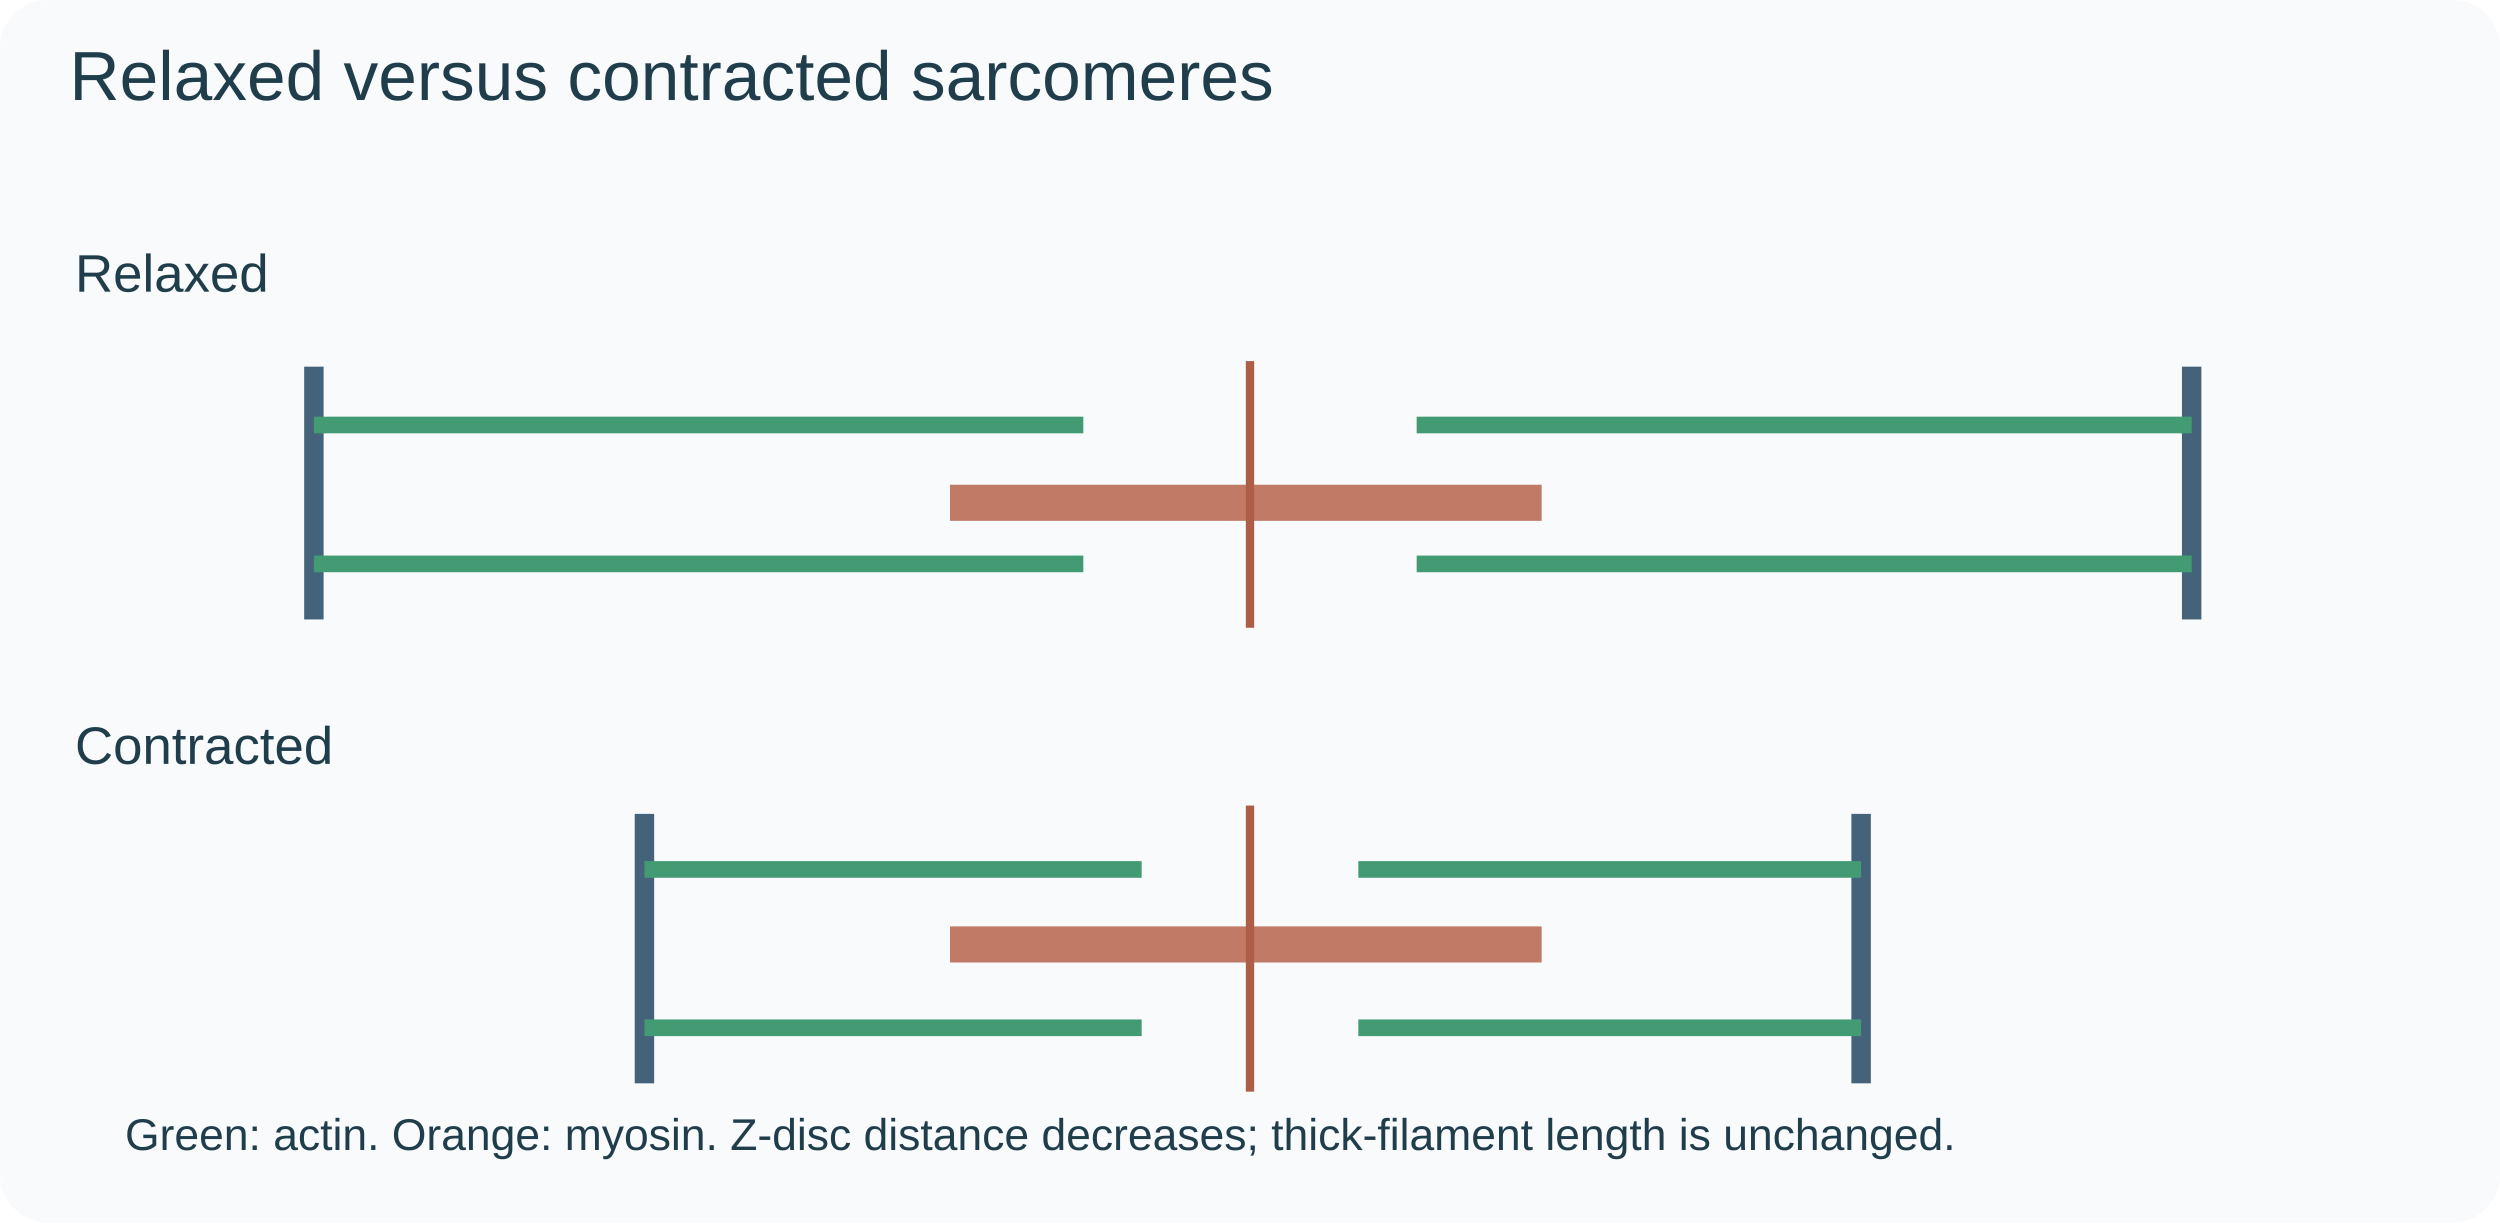
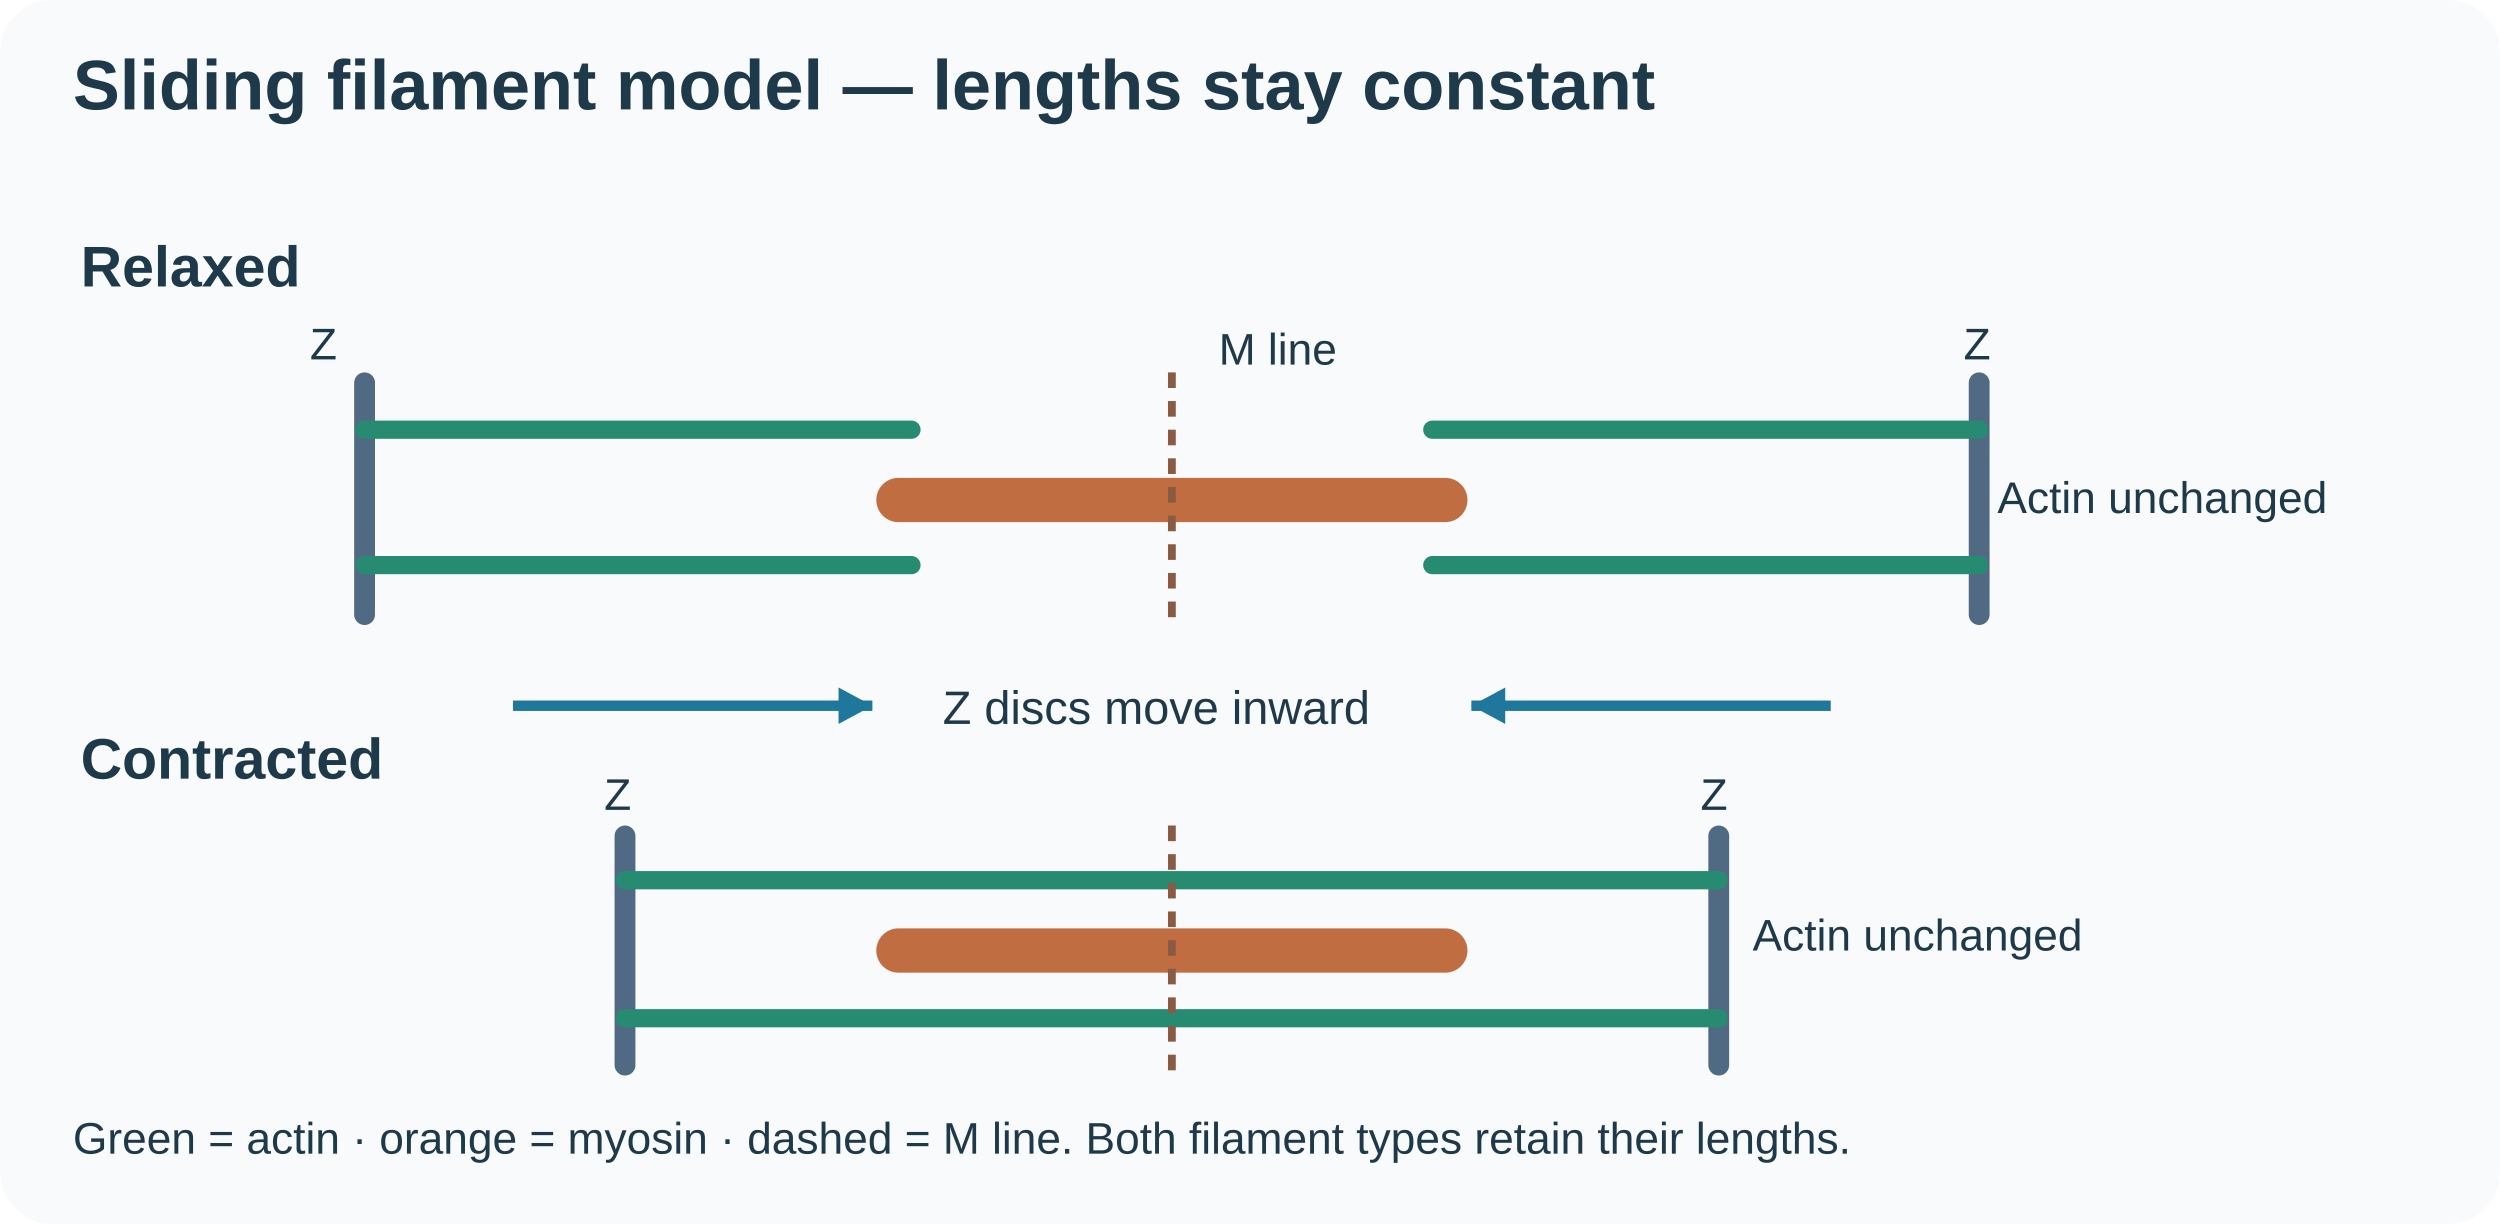
- <svg xmlns="http://www.w3.org/2000/svg" viewBox="0 0 900 440" role="img" aria-labelledby="t d">
-   <rect width="900" height="440" rx="17" fill="#f8fafc" />
-   <g font-family="Arial,sans-serif" fill="#203d4c">
-     <text x="25" y="36" font-size="25">Relaxed versus contracted sarcomeres</text>
-     <text x="27" y="105" font-size="19">Relaxed</text>
-     <text x="27" y="275" font-size="19">Contracted</text>
-     <g stroke="#44637a" stroke-width="7">
-       <path d="M113 132 V223 M789 132 V223 M232 293 V390 M670 293 V390" />
+ <svg xmlns="http://www.w3.org/2000/svg" viewBox="0 0 960 470" role="img" aria-labelledby="title description">
+   <rect width="960" height="470" rx="20" fill="#f8fafc" />
+   <g font-family="Arial,Helvetica,sans-serif" fill="#1e3a4a">
+     <text x="28" y="42" font-size="27" font-weight="700">Sliding filament model — lengths stay constant</text>
+     <text x="31" y="110" font-size="22" font-weight="700">Relaxed</text>
+     <text x="31" y="299" font-size="22" font-weight="700">Contracted</text>
+     <g stroke="#516a84" stroke-width="8" stroke-linecap="round">
+       <path d="M140 147V236 M760 147V236 M240 321V409 M660 321V409" />
    </g>
-     <g stroke="#439b74" stroke-width="6">
-       <path d="M113 153 H390 M113 203 H390 M789 153 H510 M789 203 H510 M232 313 H411 M232 370 H411 M670 313 H489 M670 370 H489" />
+     <g stroke="#268b70" stroke-width="7" stroke-linecap="round">
+       <path d="M140 165H350 M140 217H350 M760 165H550 M760 217H550 M240 338H450 M240 391H450 M660 338H450 M660 391H450" />
    </g>
-     <g stroke="#c07a65" stroke-width="13">
-       <path d="M342 181 H555 M342 340 H555" />
+     <g stroke="#c16d42" stroke-width="17" stroke-linecap="round">
+       <path d="M345 192H555 M345 365H555" />
    </g>
-     <g stroke="#ac5e47" stroke-width="3">
-       <path d="M450 130 V226 M450 290 V393" />
+     <g stroke="#885b42" stroke-width="3" stroke-dasharray="6 5">
+       <path d="M450 143V241 M450 317V414" />
    </g>
-     <text x="45" y="414" font-size="16">Green: actin. Orange: myosin. Z-disc distance decreases; thick-filament length is unchanged.</text>
+     <g font-size="17">
+       <text x="119" y="138">Z</text>
+       <text x="754" y="138">Z</text>
+       <text x="232" y="311">Z</text>
+       <text x="653" y="311">Z</text>
+       <text x="468" y="140">M line</text>
+       <text x="767" y="197">Actin unchanged</text>
+       <text x="673" y="365">Actin unchanged</text>
+     </g>
+     <path d="M197 271H335 M703 271H565" stroke="#1f789b" stroke-width="4" fill="none" />
+     <path d="M335 271l-13-7v14z M565 271l13-7v14z" fill="#1f789b" />
+     <text x="362" y="278" font-size="18">Z discs move inward</text>
+     <g font-size="17">
+       <text x="28" y="443">Green = actin · orange = myosin · dashed = M line. Both filament types retain their lengths.</text>
+     </g>
  </g>
</svg>
